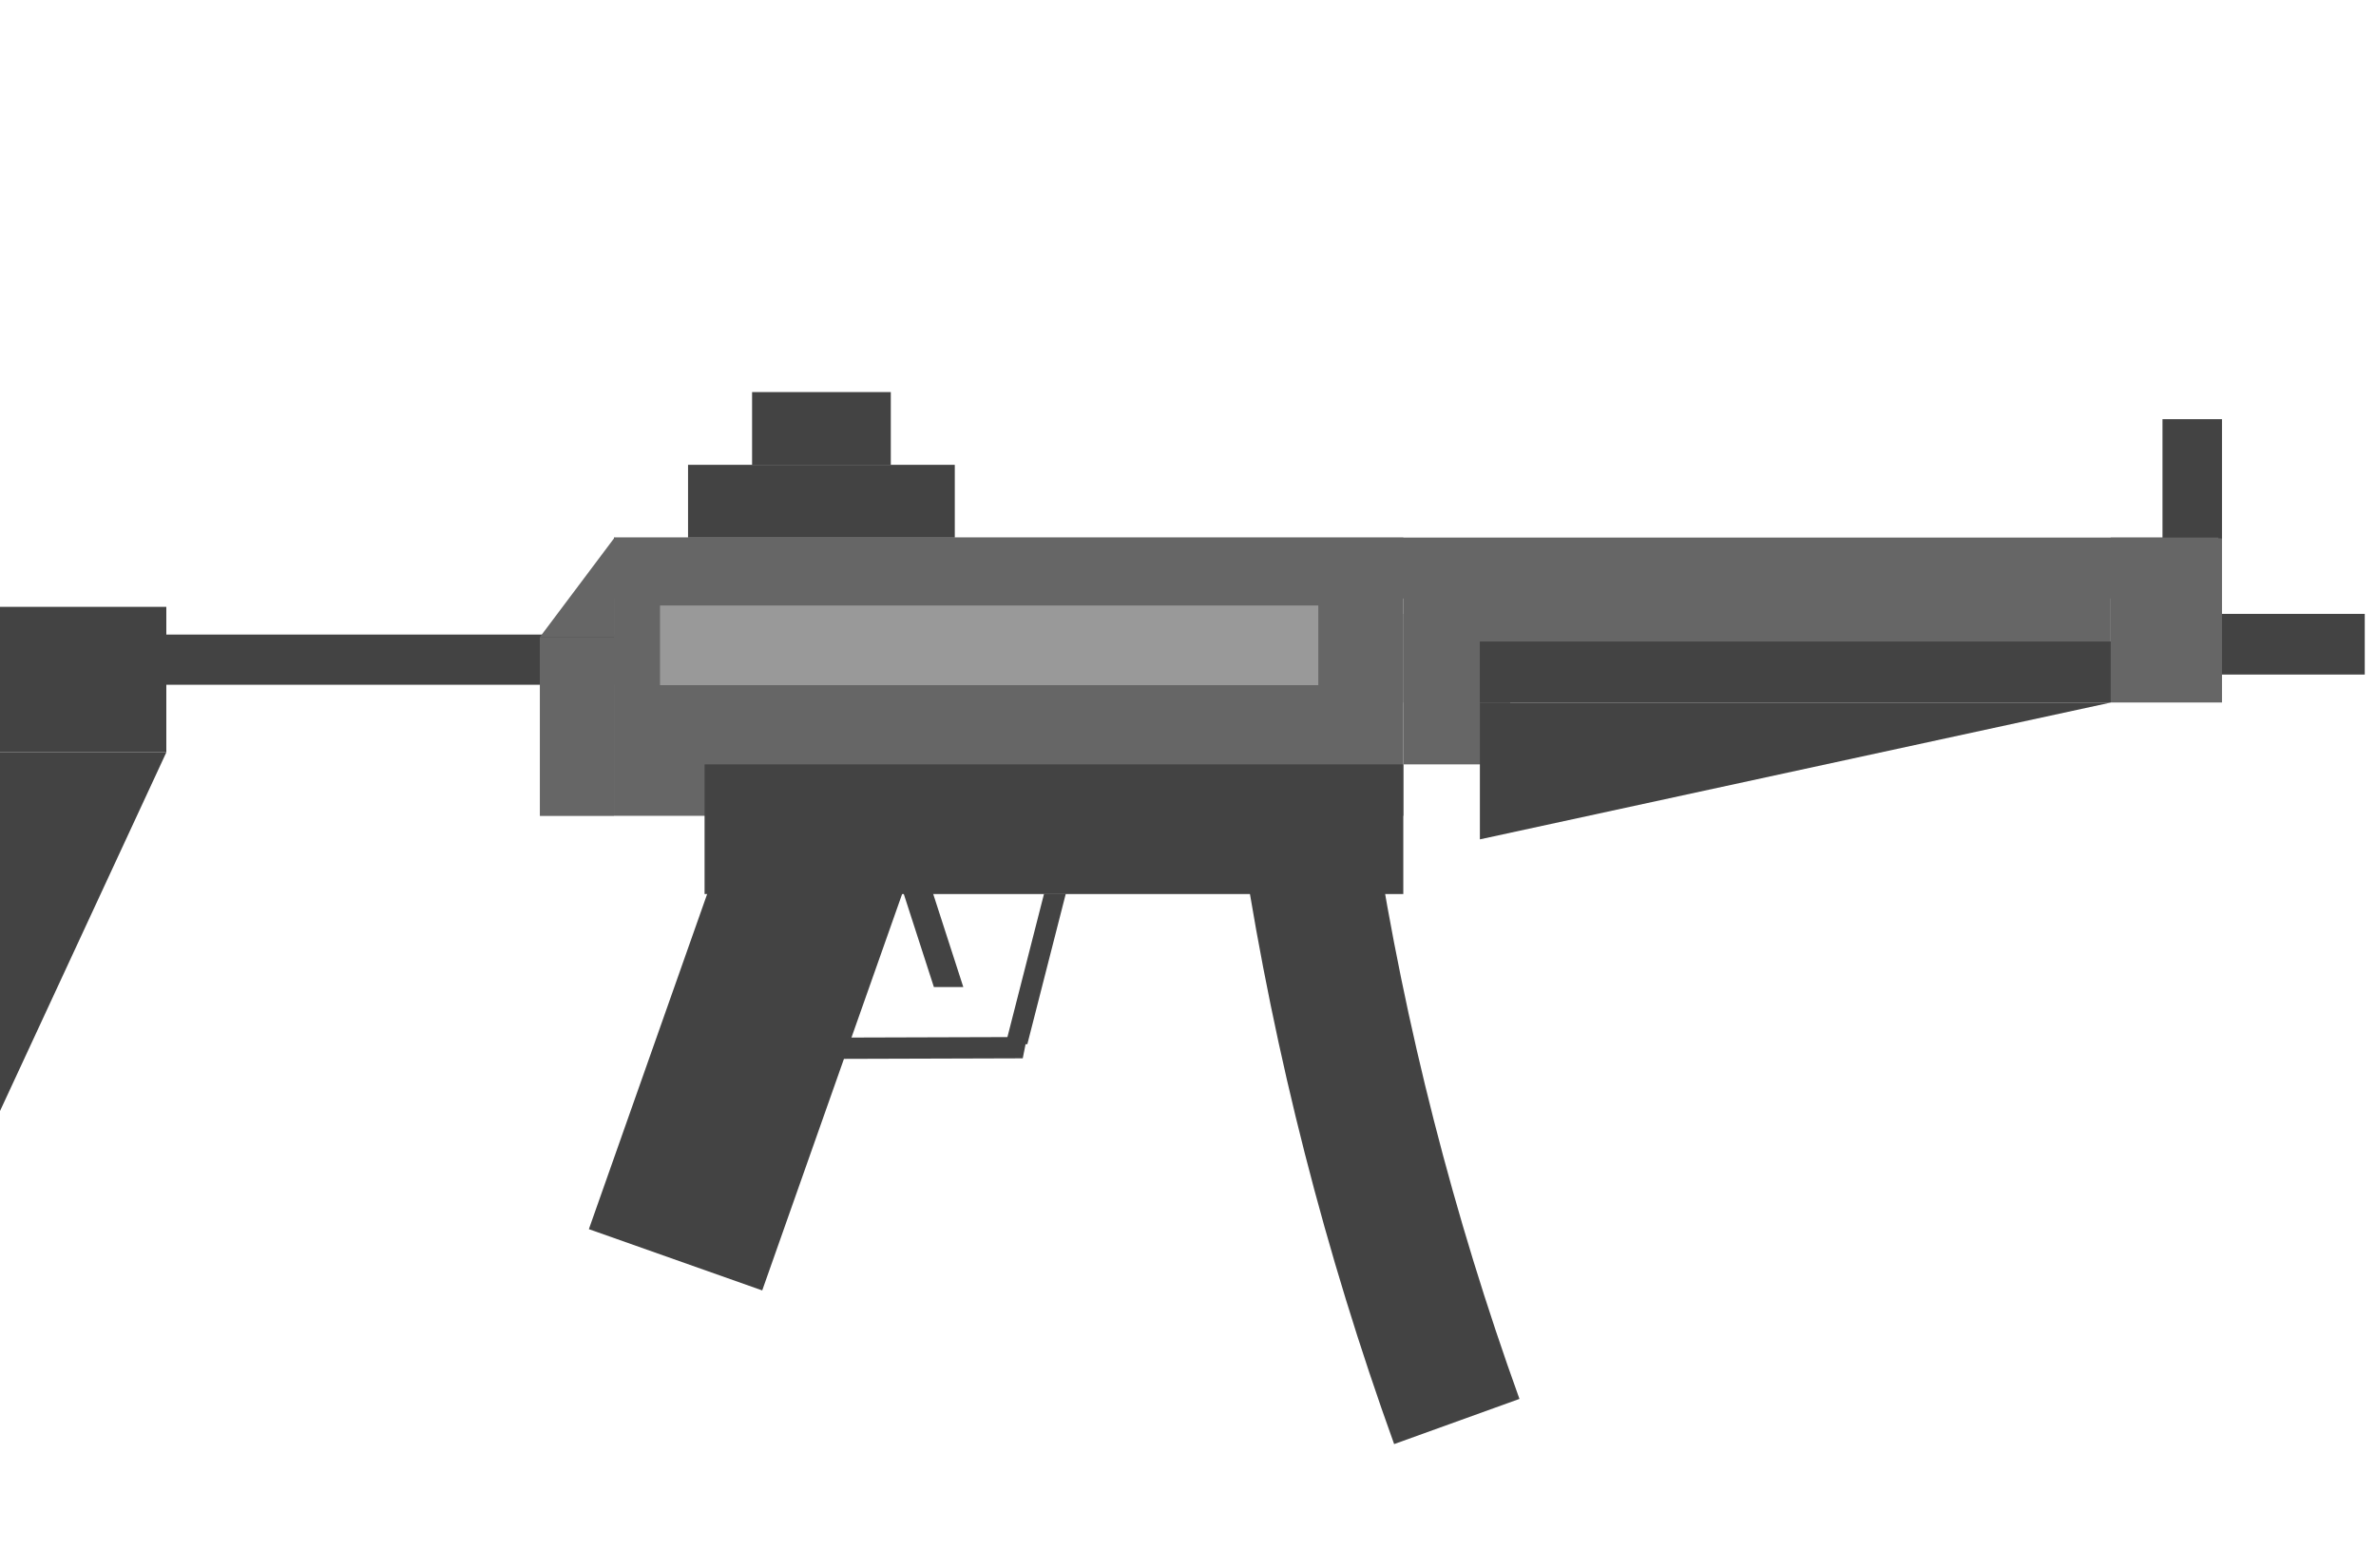
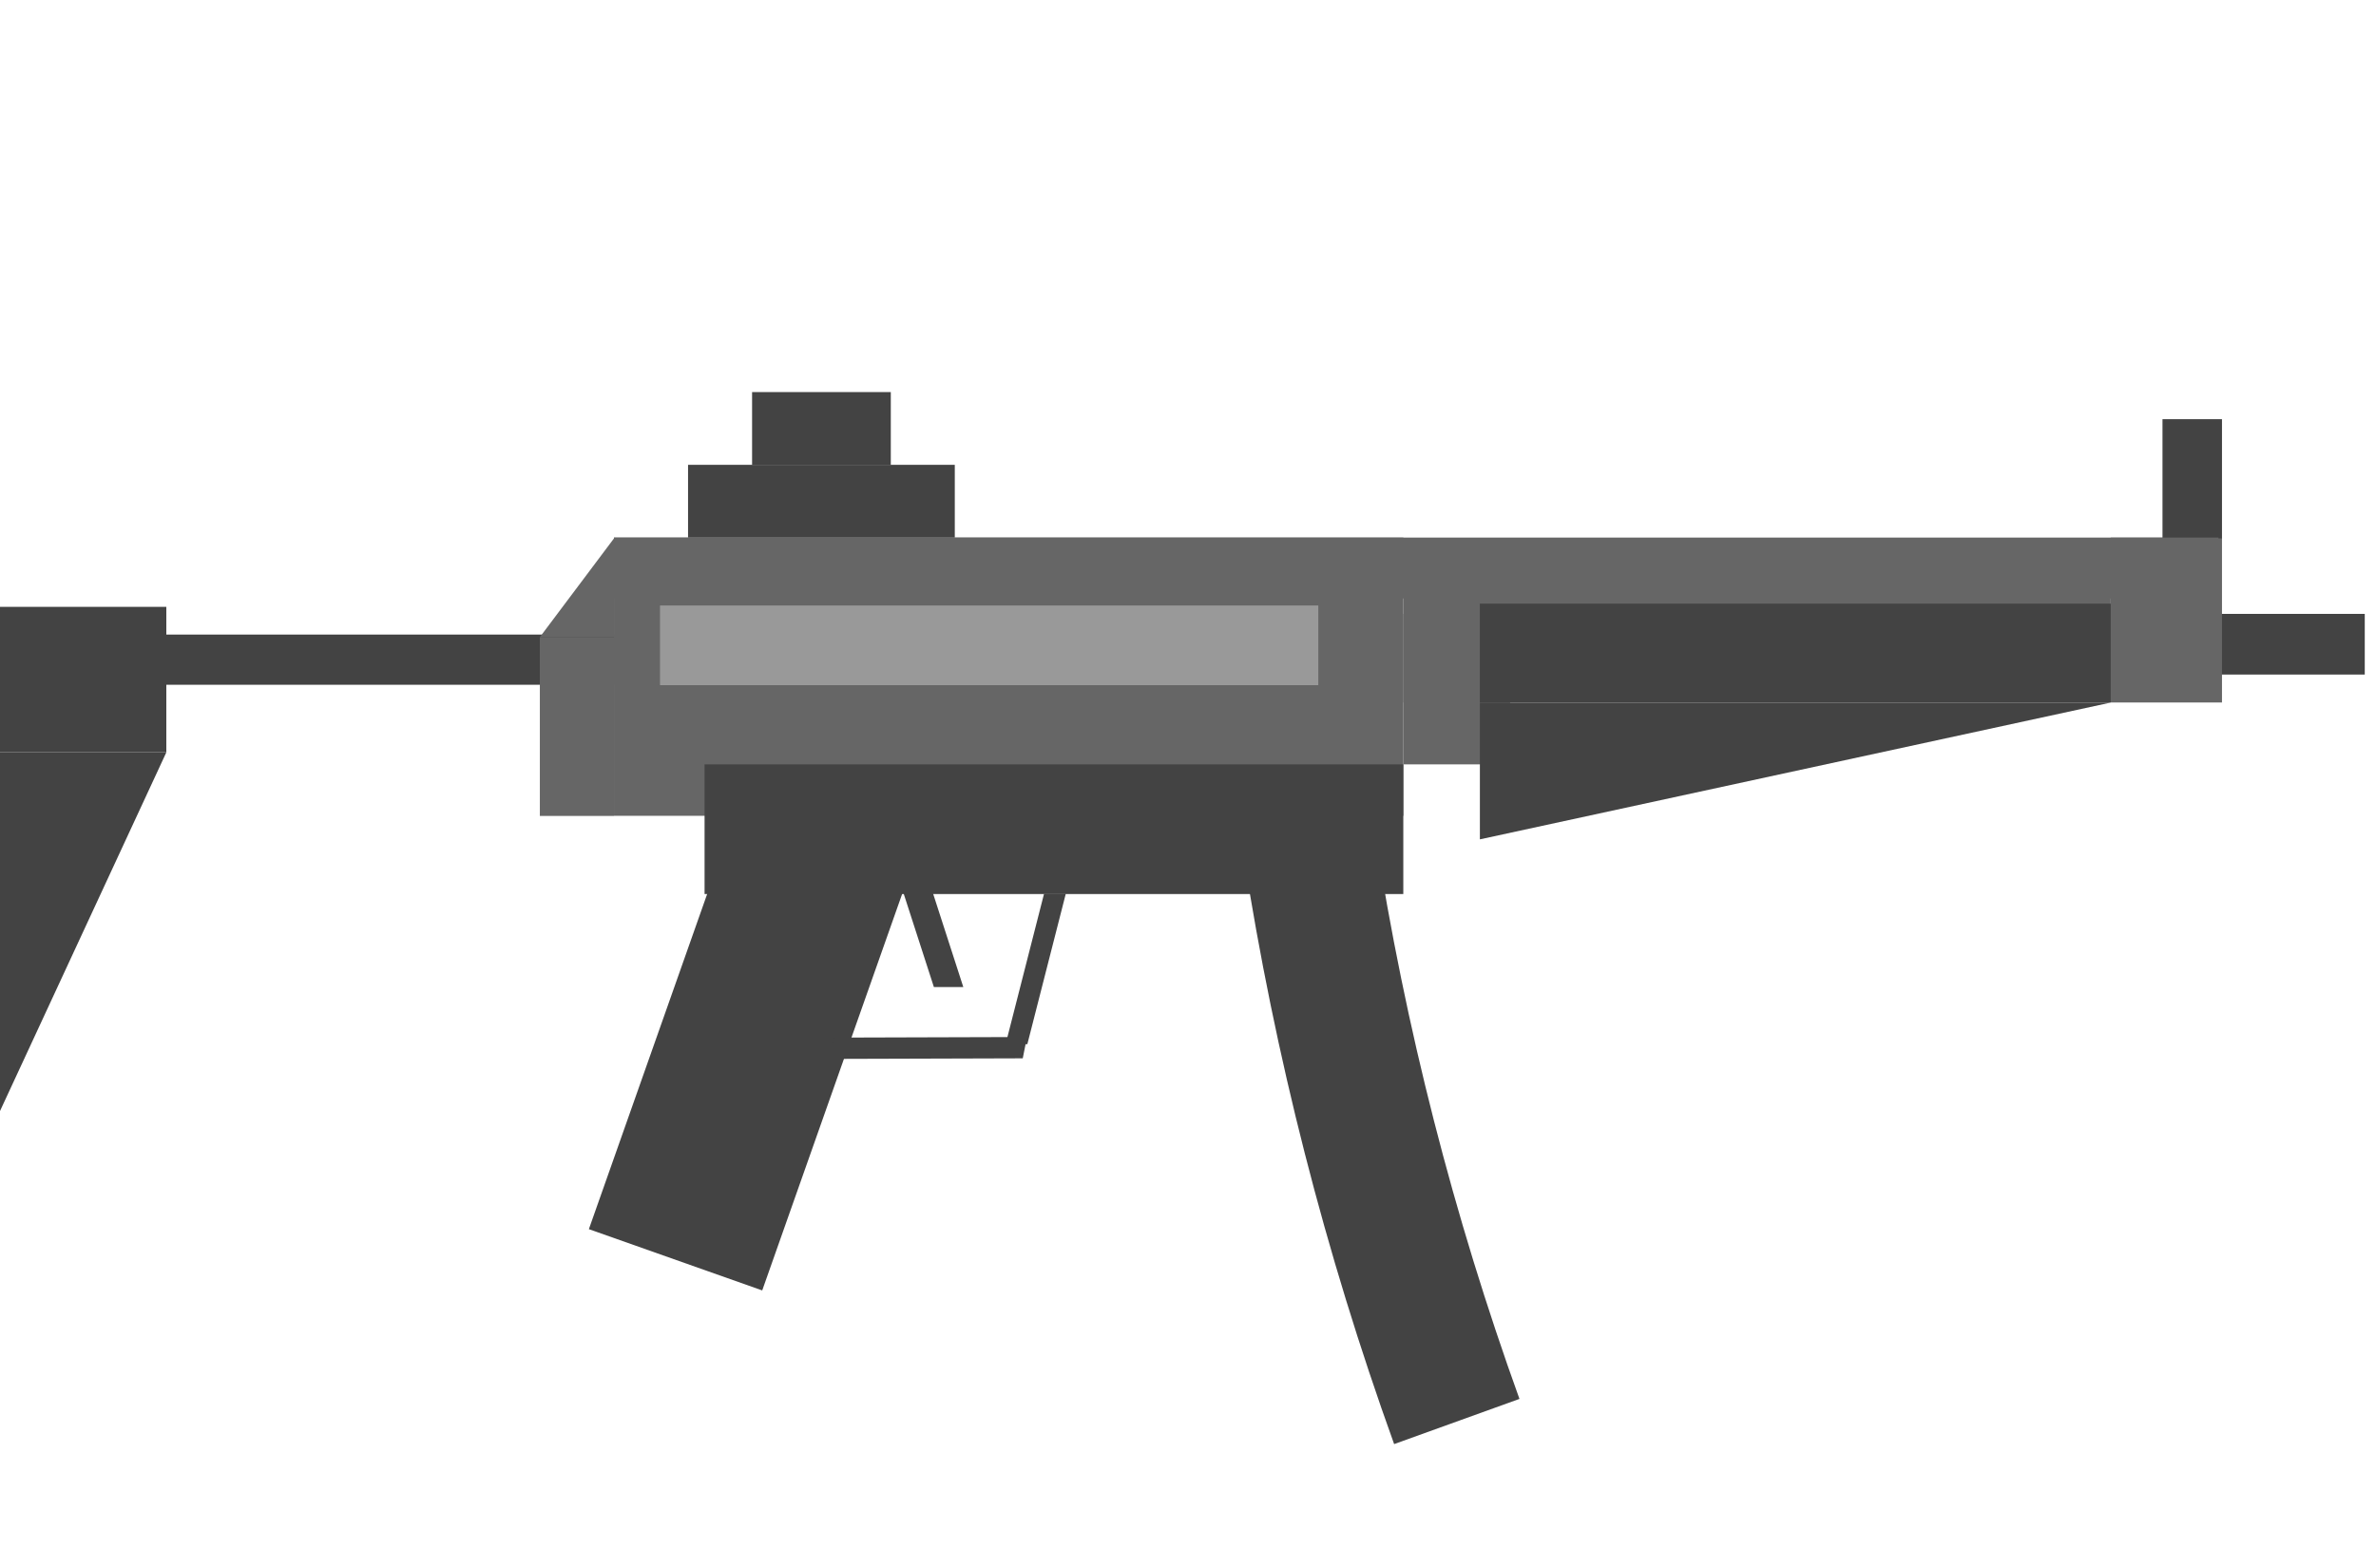
<svg xmlns="http://www.w3.org/2000/svg" version="1.1" viewBox="0.0 0.0 629.0 415.0" fill="none" stroke="none" stroke-linecap="square" stroke-miterlimit="10">
  <clipPath id="p.0">
    <path d="m0 0l629.0 0l0 415.0l-629.0 0l0 -415.0z" clip-rule="nonzero" />
  </clipPath>
  <g clip-path="url(#p.0)">
    <path fill="#000000" fill-opacity="0.0" d="m0 0l629.0 0l0 415.0l-629.0 0z" fill-rule="evenodd" />
    <path fill="#434343" d="m571.377 162.53l54.646 0l0 16.063l-54.646 0z" fill-rule="evenodd" />
    <path fill="#666666" d="m371.504 162.53l28.283 0l0 39.843l-28.283 0z" fill-rule="evenodd" />
    <path fill="#434343" d="m20.257 168.005l150.11 0l0 13.291l-150.11 0z" fill-rule="evenodd" />
    <path fill="#434343" d="m0 199.197l0 94.961l44.031 -94.961z" fill-rule="evenodd" />
    <path fill="#434343" d="m369.071 382.335l0 0c-18.247 -50.597 -31.59 -102.831 -39.846 -155.981l34.85 -5.413l0 0c7.909 50.917 20.692 100.957 38.172 149.43z" fill-rule="evenodd" />
    <path fill="#434343" d="m200.743 198.341l45.89 16.22l-44.85 127.087l-45.89 -16.22z" fill-rule="evenodd" />
    <path fill="#434343" d="m255.017 261.331l-8.148 -25.197l-7.789 0l8.148 25.197z" fill-rule="evenodd" />
    <path fill="#434343" d="m266.213 276.458l10.181 -39.843l5.756 0l-10.181 39.843z" fill-rule="evenodd" />
    <path fill="#434343" d="m271.879 274.559l-51 0.153l-1.126 5.642l51 -0.153z" fill-rule="evenodd" />
    <path fill="#434343" d="m0 160.667l44.031 0l0 38.52l-44.031 0z" fill-rule="evenodd" />
    <path fill="#666666" d="m162.538 142.325l208.976 0l0 73.669l-208.976 0z" fill-rule="evenodd" />
    <path fill="#434343" d="m182.147 123.066l70.614 0l0 19.276l-70.614 0z" fill-rule="evenodd" />
    <path fill="#434343" d="m391.772 186.005l0 36.22l167.024 -36.22z" fill-rule="evenodd" />
    <path fill="#434343" d="m186.522 202.373l184.976 0l0 34.331l-184.976 0z" fill-rule="evenodd" />
    <path fill="#666666" d="m558.78 142.336l29.449 0l0 43.654l-29.449 0z" fill-rule="evenodd" />
    <path fill="#434343" d="m572.479 110.979l15.748 0l0 31.559l-15.748 0z" fill-rule="evenodd" />
    <path fill="#666666" d="m371.504 155.617l187.276 0l0 30.362l-187.276 0z" fill-rule="evenodd" />
    <path fill="#434343" d="m199.099 103.806l36.724 0l0 19.276l-36.724 0z" fill-rule="evenodd" />
    <path fill="#666666" d="m142.916 168.688l19.622 0l0 47.339l-19.622 0z" fill-rule="evenodd" />
    <path fill="#666666" d="m162.538 142.325l424.756 0l0 16.126l-424.756 0z" fill-rule="evenodd" />
    <path fill="#666666" d="m162.538 168.688l0 -26.142l-19.622 26.142z" fill-rule="evenodd" />
    <path fill="#999999" d="m174.724 160.306l174.268 0l0 21.102l-174.268 0z" fill-rule="evenodd" />
-     <path fill="#434343" d="m391.756 169.84l167.024 0l0 16.126l-167.024 0z" fill-rule="evenodd" />
+     <path fill="#434343" d="m391.756 159.824l167.024 0l0 26.142l-167.024 0z" fill-rule="evenodd" />
  </g>
</svg>
